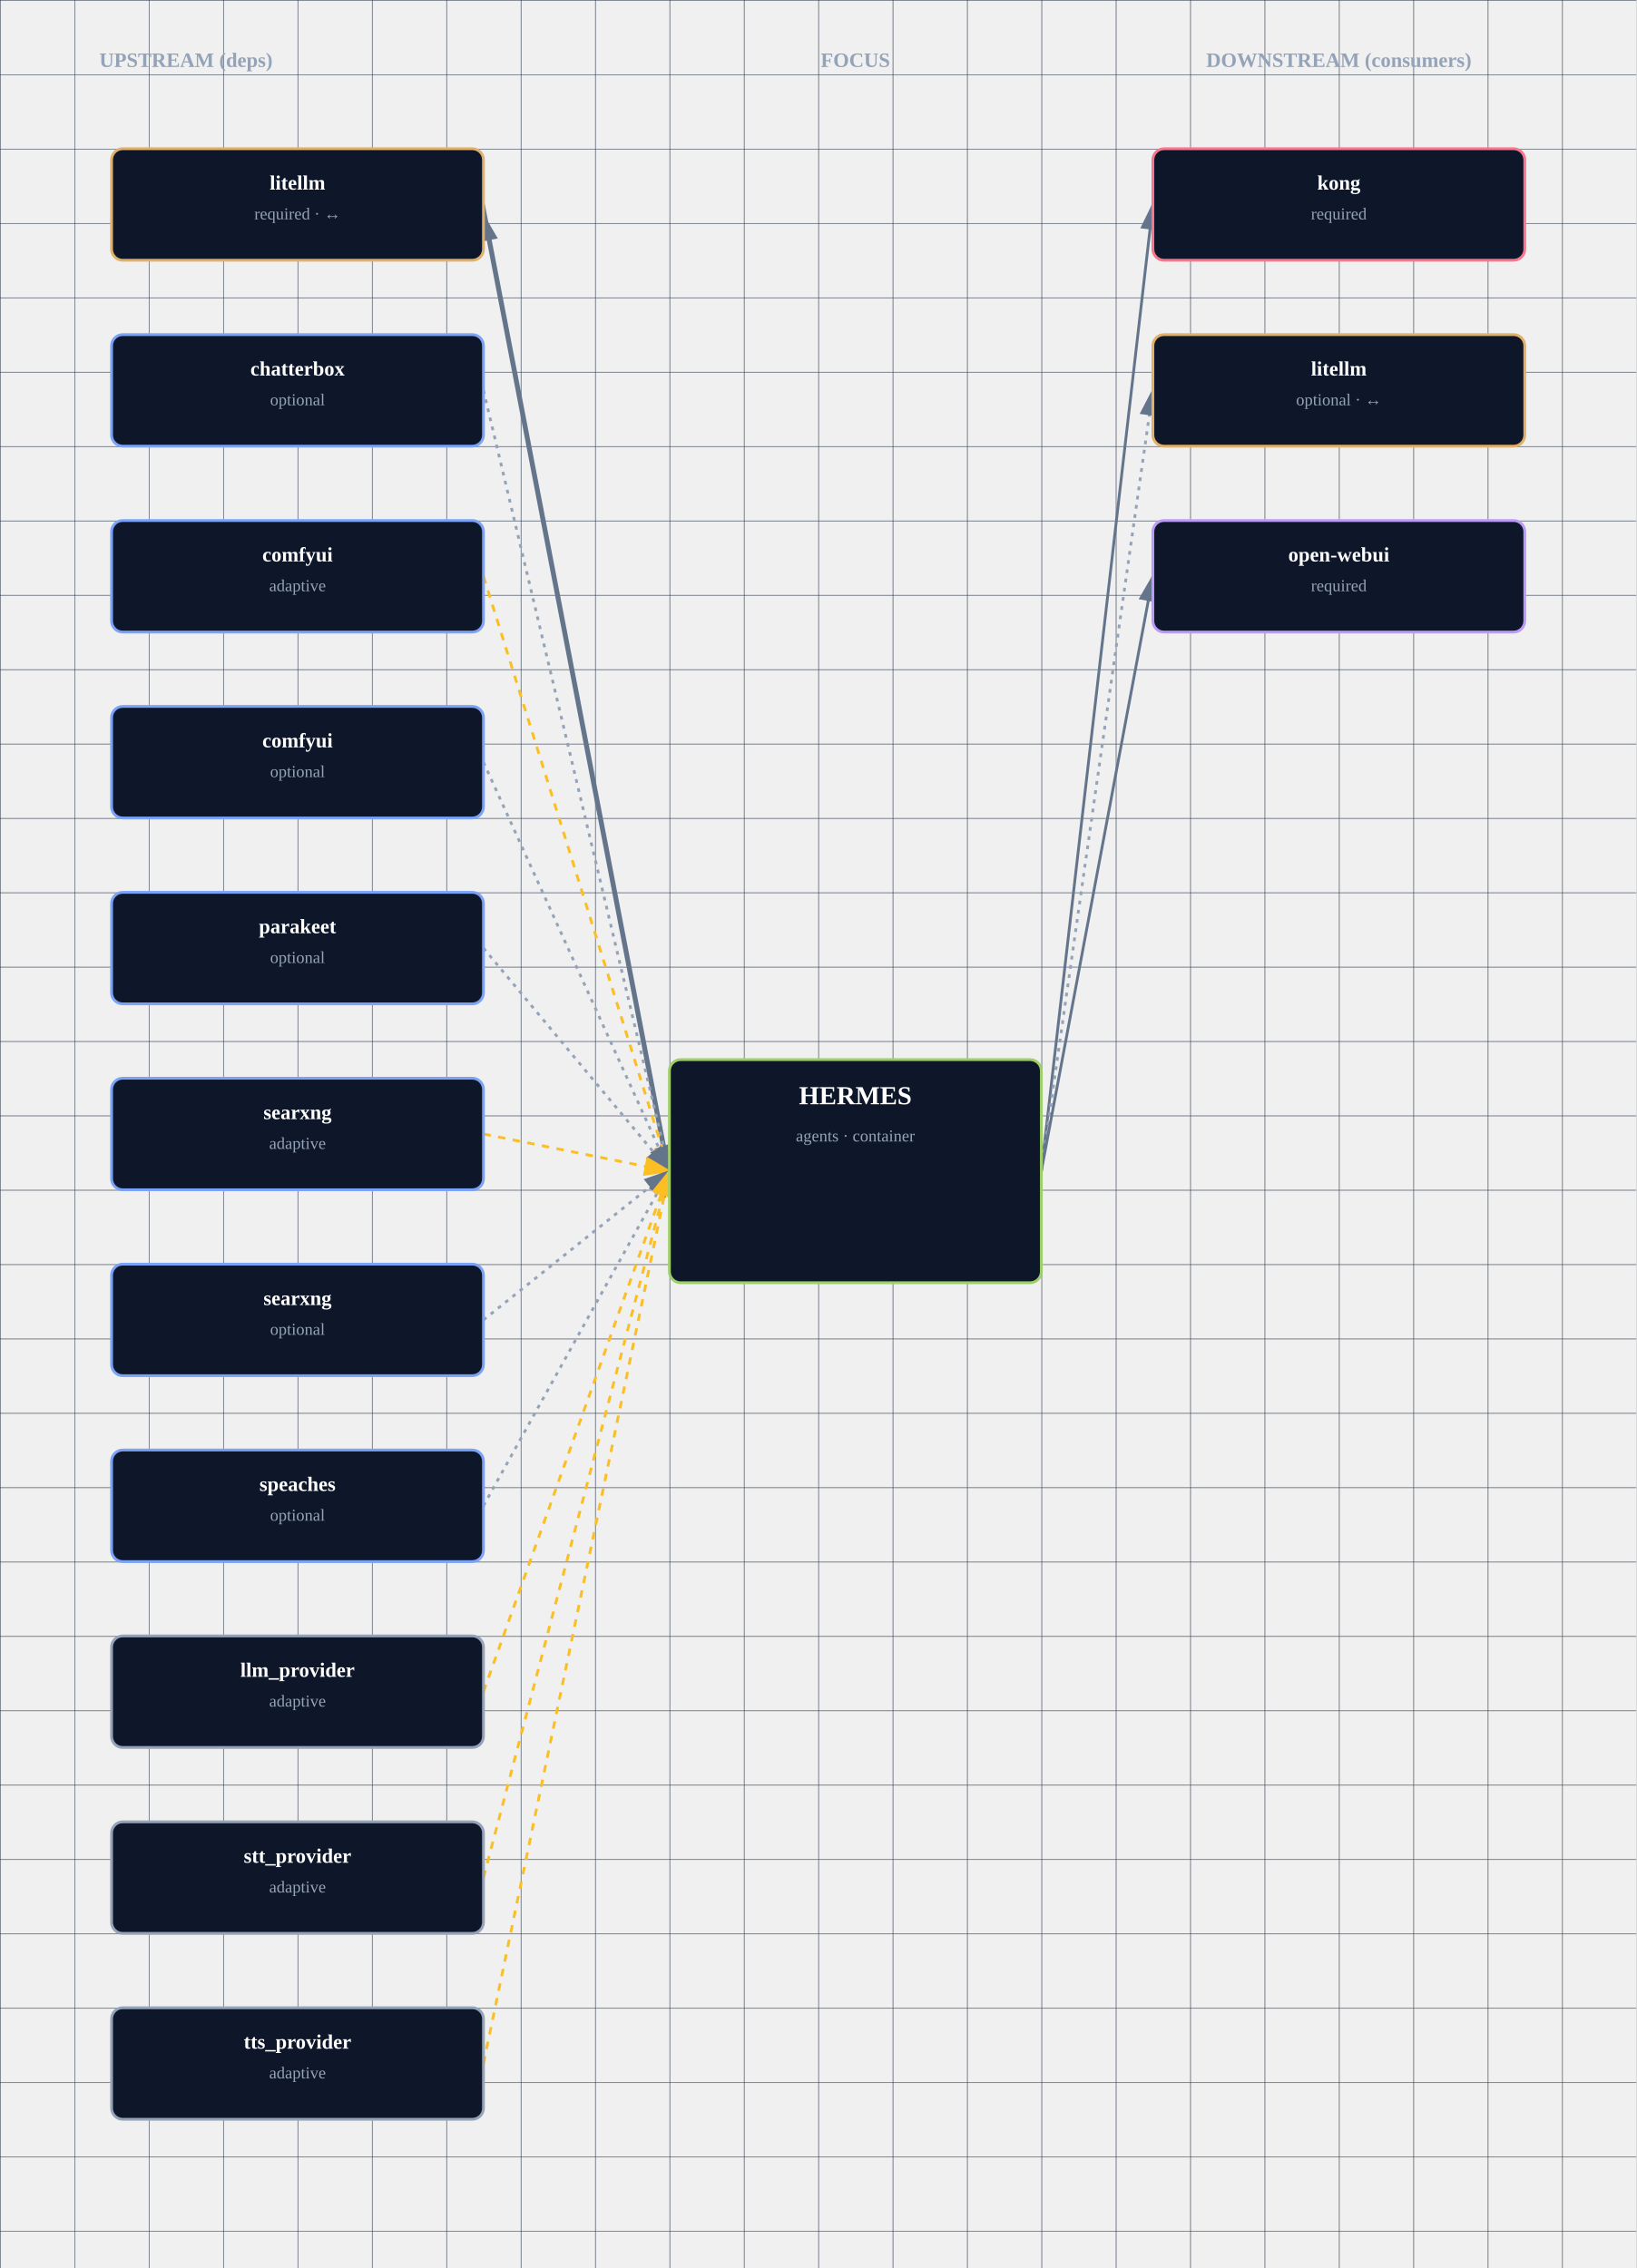
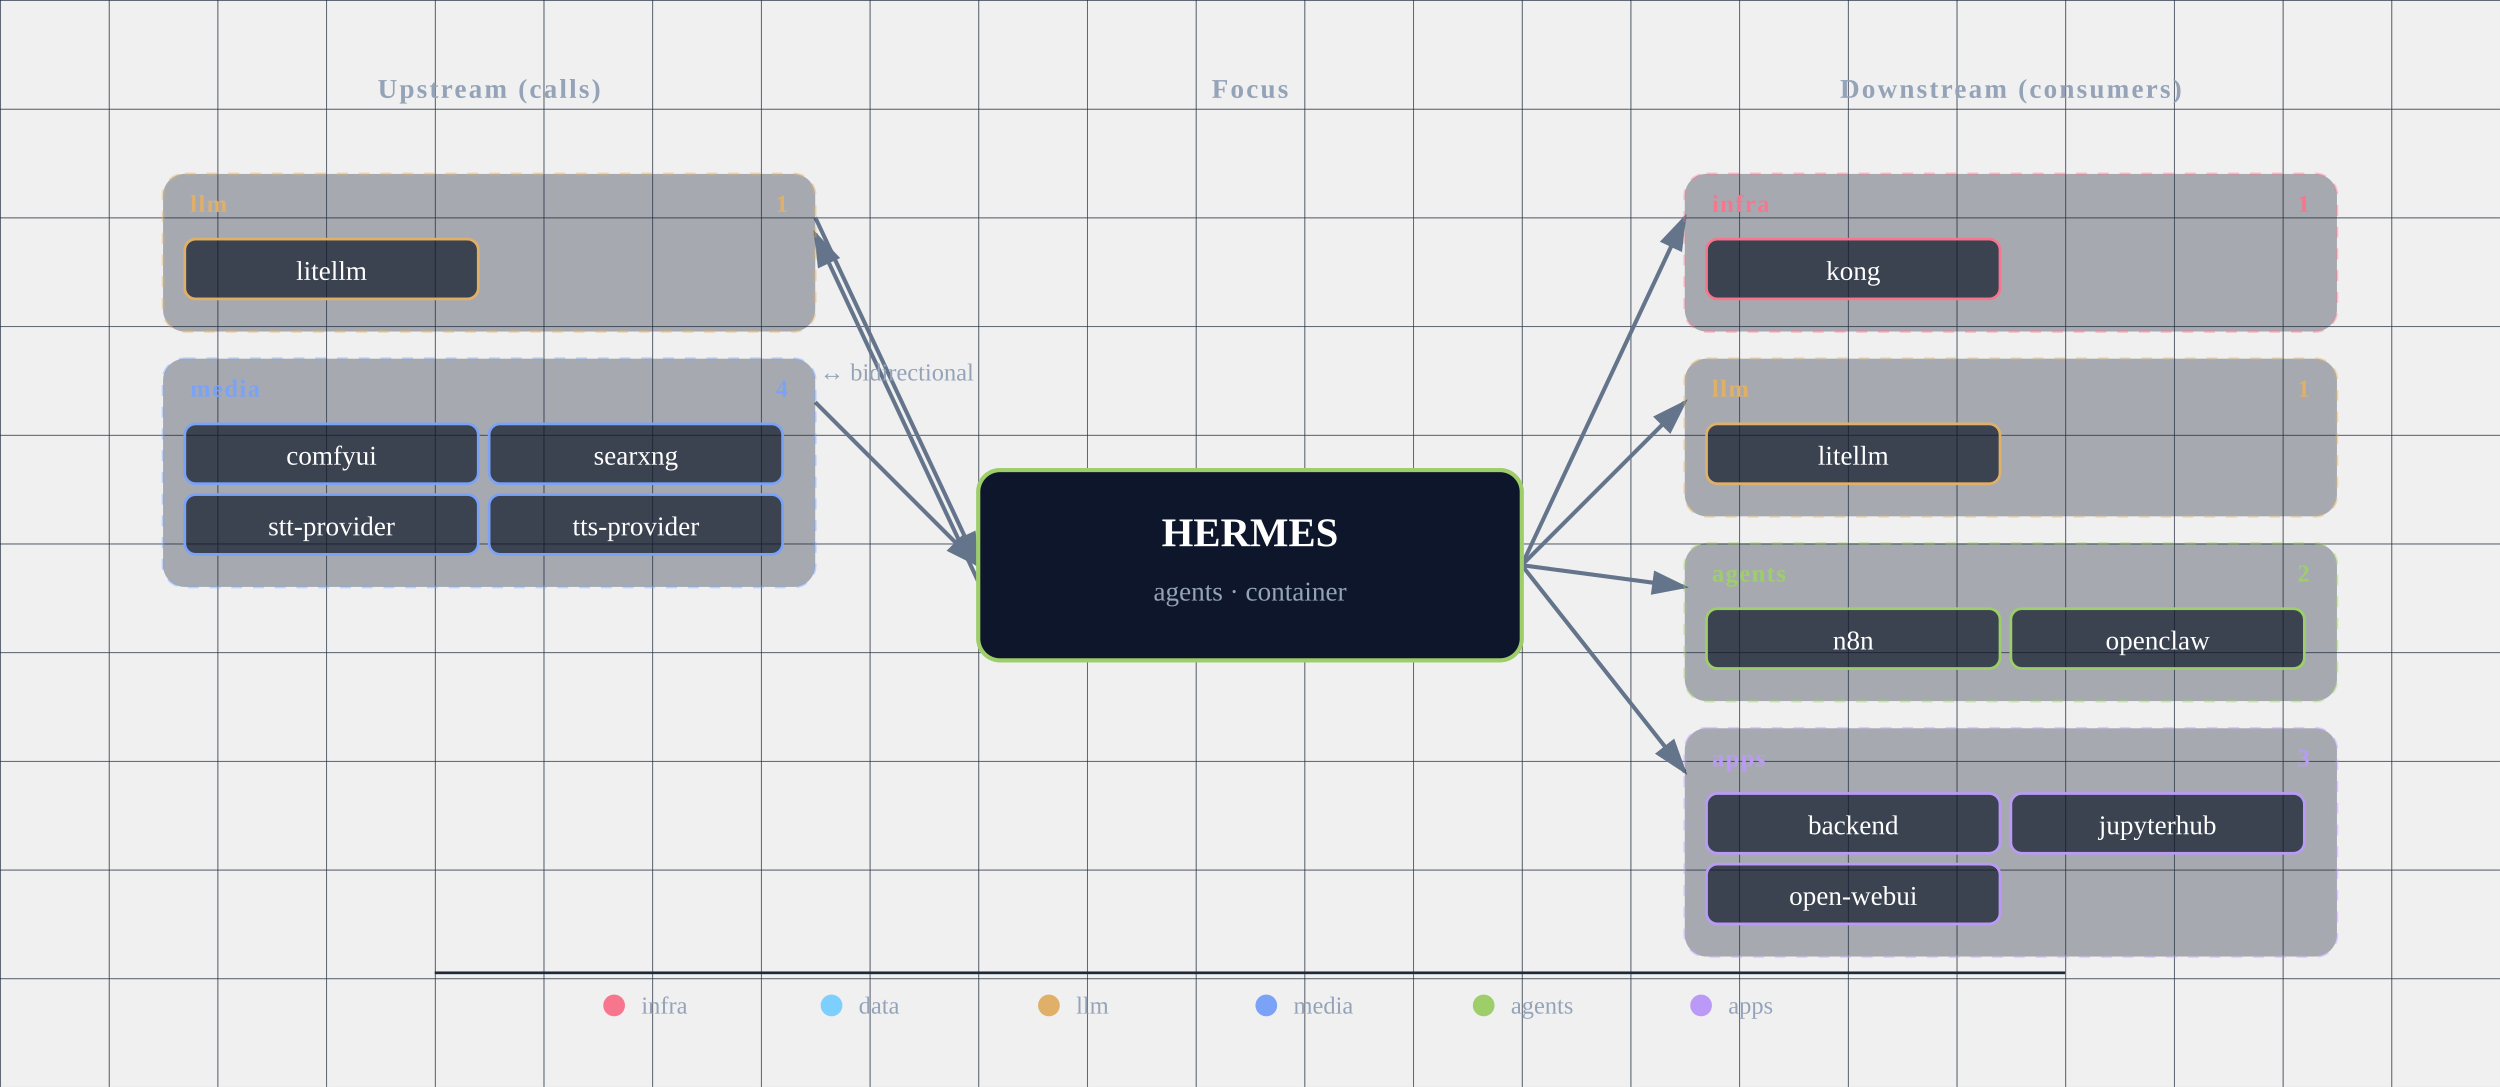
- <svg xmlns="http://www.w3.org/2000/svg" viewBox="0 0 880 1220">
+ <svg xmlns="http://www.w3.org/2000/svg" viewBox="0 0 920 400">
  <defs>
    <pattern id="grid" width="40" height="40" patternUnits="userSpaceOnUse">
      <path d="M 40 0 L 0 0 0 40" fill="none" stroke="#1e293b" stroke-width="0.5" />
    </pattern>
-     <marker id="arrowhead-solid" markerWidth="10" markerHeight="7" refX="9" refY="3.5" orient="auto">
-       <polygon points="0 0, 10 3.5, 0 7" fill="#64748b" />
+     <marker id="arrowhead" markerWidth="9" markerHeight="6" refX="8" refY="3" orient="auto">
+       <polygon points="0 0, 9 3, 0 6" fill="#64748b" />
    </marker>
-     <marker id="arrowhead-dashed" markerWidth="10" markerHeight="7" refX="9" refY="3.5" orient="auto">
-       <polygon points="0 0, 10 3.5, 0 7" fill="#fbbf24" />
-     </marker>
+     <filter id="focus-glow" x="-50%" y="-50%" width="200%" height="200%">
+       <feGaussianBlur in="SourceAlpha" stdDeviation="6" />
+       <feFlood flood-color="#9ece6a" flood-opacity="0.6" />
+       <feComposite in2="SourceAlpha" operator="in" />
+       <feMerge>
+         <feMergeNode />
+         <feMergeNode in="SourceGraphic" />
+       </feMerge>
+     </filter>
  </defs>
-   <rect width="880" height="1220" fill="url(#grid)" />
-   <text x="100" y="36" fill="#94a3b8" font-size="11" font-weight="600" text-anchor="middle">UPSTREAM (deps)</text>
-   <text x="460" y="36" fill="#94a3b8" font-size="11" font-weight="600" text-anchor="middle">FOCUS</text>
-   <text x="720" y="36" fill="#94a3b8" font-size="11" font-weight="600" text-anchor="middle">DOWNSTREAM (consumers)</text>
-   <line x1="260" y1="110" x2="360" y2="630" stroke="#64748b" stroke-width="1.5" marker-end="url(#arrowhead-solid)" />
-   <line x1="360" y1="636" x2="260" y2="116" stroke="#64748b" stroke-width="1.5" marker-end="url(#arrowhead-solid)" />
-   <line x1="260" y1="210" x2="360" y2="630" stroke="#94a3b8" stroke-width="1.5" stroke-dasharray="2,3" marker-end="url(#arrowhead-solid)" />
-   <line x1="260" y1="310" x2="360" y2="630" stroke="#fbbf24" stroke-width="1.5" stroke-dasharray="4,4" marker-end="url(#arrowhead-dashed)" />
-   <line x1="260" y1="410" x2="360" y2="630" stroke="#94a3b8" stroke-width="1.5" stroke-dasharray="2,3" marker-end="url(#arrowhead-solid)" />
-   <line x1="260" y1="510" x2="360" y2="630" stroke="#94a3b8" stroke-width="1.5" stroke-dasharray="2,3" marker-end="url(#arrowhead-solid)" />
-   <line x1="260" y1="610" x2="360" y2="630" stroke="#fbbf24" stroke-width="1.5" stroke-dasharray="4,4" marker-end="url(#arrowhead-dashed)" />
-   <line x1="260" y1="710" x2="360" y2="630" stroke="#94a3b8" stroke-width="1.5" stroke-dasharray="2,3" marker-end="url(#arrowhead-solid)" />
-   <line x1="260" y1="810" x2="360" y2="630" stroke="#94a3b8" stroke-width="1.5" stroke-dasharray="2,3" marker-end="url(#arrowhead-solid)" />
-   <line x1="260" y1="910" x2="360" y2="630" stroke="#fbbf24" stroke-width="1.5" stroke-dasharray="4,4" marker-end="url(#arrowhead-dashed)" />
-   <line x1="260" y1="1010" x2="360" y2="630" stroke="#fbbf24" stroke-width="1.5" stroke-dasharray="4,4" marker-end="url(#arrowhead-dashed)" />
-   <line x1="260" y1="1110" x2="360" y2="630" stroke="#fbbf24" stroke-width="1.5" stroke-dasharray="4,4" marker-end="url(#arrowhead-dashed)" />
-   <line x1="560" y1="630" x2="620" y2="110" stroke="#64748b" stroke-width="1.5" marker-end="url(#arrowhead-solid)" />
-   <line x1="560" y1="630" x2="620" y2="210" stroke="#94a3b8" stroke-width="1.5" stroke-dasharray="2,3" marker-end="url(#arrowhead-solid)" />
-   <line x1="560" y1="630" x2="620" y2="310" stroke="#64748b" stroke-width="1.5" marker-end="url(#arrowhead-solid)" />
-   <g class="box-required">
-     <rect x="60" y="80" width="200" height="60" rx="6" fill="#0f172a" />
-     <rect x="60" y="80" width="200" height="60" rx="6" fill="rgba(15, 23, 42, 0.7)" stroke="#e0af68" stroke-width="1.5" />
-     <text x="160" y="102" fill="white" font-size="11" font-weight="600" text-anchor="middle">litellm</text>
-     <text x="160" y="118" fill="#94a3b8" font-size="9" text-anchor="middle">required · ↔</text>
+   <rect width="920" height="400" fill="url(#grid)" />
+   <text x="180" y="36" fill="#94a3b8" font-size="10" font-weight="600" text-anchor="middle" letter-spacing="0.08em">Upstream (calls)</text>
+   <text x="460" y="36" fill="#94a3b8" font-size="10" font-weight="600" text-anchor="middle" letter-spacing="0.08em">Focus</text>
+   <text x="740" y="36" fill="#94a3b8" font-size="10" font-weight="600" text-anchor="middle" letter-spacing="0.08em">Downstream (consumers)</text>
+   <line x1="300" y1="80" x2="360" y2="208" stroke="#64748b" stroke-width="1.5" marker-end="url(#arrowhead)" />
+   <line x1="360" y1="214" x2="300" y2="86" stroke="#64748b" stroke-width="1.5" marker-end="url(#arrowhead)" />
+   <text x="330" y="140" fill="#94a3b8" font-size="9" text-anchor="middle">↔ bidirectional</text>
+   <line x1="300" y1="148" x2="360" y2="208" stroke="#64748b" stroke-width="1.5" marker-end="url(#arrowhead)" />
+   <line x1="560" y1="208" x2="620" y2="80" stroke="#64748b" stroke-width="1.5" marker-end="url(#arrowhead)" />
+   <line x1="560" y1="208" x2="620" y2="148" stroke="#64748b" stroke-width="1.5" marker-end="url(#arrowhead)" />
+   <line x1="560" y1="208" x2="620" y2="216" stroke="#64748b" stroke-width="1.5" marker-end="url(#arrowhead)" />
+   <line x1="560" y1="208" x2="620" y2="284" stroke="#64748b" stroke-width="1.5" marker-end="url(#arrowhead)" />
+   <g>
+     <g class="cluster">
+       <rect x="60" y="64" width="240" height="58" rx="8" fill="rgba(30,41,59,0.35)" stroke="#e0af68" stroke-width="1" stroke-dasharray="4,4" stroke-opacity="0.4" />
+       <text x="70" y="78" fill="#e0af68" font-size="9" font-weight="700" text-anchor="start" style="letter-spacing:0.06em;text-transform:uppercase;">llm</text>
+       <text x="290" y="78" fill="#e0af68" font-size="9" font-weight="600" text-anchor="end">1</text>
+     </g>
+     <g>
+       <rect x="68" y="88" width="108" height="22" rx="4" fill="rgba(15,23,42,0.7)" stroke="#e0af68" stroke-width="1" />
+       <text x="122" y="103" fill="white" font-size="10" text-anchor="middle">litellm</text>
+     </g>
+     <g class="cluster">
+       <rect x="60" y="132" width="240" height="84" rx="8" fill="rgba(30,41,59,0.35)" stroke="#7aa2f7" stroke-width="1" stroke-dasharray="4,4" stroke-opacity="0.4" />
+       <text x="70" y="146" fill="#7aa2f7" font-size="9" font-weight="700" text-anchor="start" style="letter-spacing:0.06em;text-transform:uppercase;">media</text>
+       <text x="290" y="146" fill="#7aa2f7" font-size="9" font-weight="600" text-anchor="end">4</text>
+     </g>
+     <g>
+       <rect x="68" y="156" width="108" height="22" rx="4" fill="rgba(15,23,42,0.7)" stroke="#7aa2f7" stroke-width="1" />
+       <text x="122" y="171" fill="white" font-size="10" text-anchor="middle">comfyui</text>
+     </g>
+     <g>
+       <rect x="180" y="156" width="108" height="22" rx="4" fill="rgba(15,23,42,0.7)" stroke="#7aa2f7" stroke-width="1" />
+       <text x="234" y="171" fill="white" font-size="10" text-anchor="middle">searxng</text>
+     </g>
+     <g>
+       <rect x="68" y="182" width="108" height="22" rx="4" fill="rgba(15,23,42,0.7)" stroke="#7aa2f7" stroke-width="1" />
+       <text x="122" y="197" fill="white" font-size="10" text-anchor="middle">stt-provider</text>
+     </g>
+     <g>
+       <rect x="180" y="182" width="108" height="22" rx="4" fill="rgba(15,23,42,0.7)" stroke="#7aa2f7" stroke-width="1" />
+       <text x="234" y="197" fill="white" font-size="10" text-anchor="middle">tts-provider</text>
+     </g>
  </g>
-   <g class="box-optional">
-     <rect x="60" y="180" width="200" height="60" rx="6" fill="#0f172a" />
-     <rect x="60" y="180" width="200" height="60" rx="6" fill="rgba(15, 23, 42, 0.7)" stroke="#7aa2f7" stroke-width="1.5" />
-     <text x="160" y="202" fill="white" font-size="11" font-weight="600" text-anchor="middle">chatterbox</text>
-     <text x="160" y="218" fill="#94a3b8" font-size="9" text-anchor="middle">optional</text>
+   <g>
+     <g class="cluster">
+       <rect x="620" y="64" width="240" height="58" rx="8" fill="rgba(30,41,59,0.35)" stroke="#f7768e" stroke-width="1" stroke-dasharray="4,4" stroke-opacity="0.4" />
+       <text x="630" y="78" fill="#f7768e" font-size="9" font-weight="700" text-anchor="start" style="letter-spacing:0.06em;text-transform:uppercase;">infra</text>
+       <text x="850" y="78" fill="#f7768e" font-size="9" font-weight="600" text-anchor="end">1</text>
+     </g>
+     <g>
+       <rect x="628" y="88" width="108" height="22" rx="4" fill="rgba(15,23,42,0.7)" stroke="#f7768e" stroke-width="1" />
+       <text x="682" y="103" fill="white" font-size="10" text-anchor="middle">kong</text>
+     </g>
+     <g class="cluster">
+       <rect x="620" y="132" width="240" height="58" rx="8" fill="rgba(30,41,59,0.35)" stroke="#e0af68" stroke-width="1" stroke-dasharray="4,4" stroke-opacity="0.4" />
+       <text x="630" y="146" fill="#e0af68" font-size="9" font-weight="700" text-anchor="start" style="letter-spacing:0.06em;text-transform:uppercase;">llm</text>
+       <text x="850" y="146" fill="#e0af68" font-size="9" font-weight="600" text-anchor="end">1</text>
+     </g>
+     <g>
+       <rect x="628" y="156" width="108" height="22" rx="4" fill="rgba(15,23,42,0.7)" stroke="#e0af68" stroke-width="1" />
+       <text x="682" y="171" fill="white" font-size="10" text-anchor="middle">litellm</text>
+     </g>
+     <g class="cluster">
+       <rect x="620" y="200" width="240" height="58" rx="8" fill="rgba(30,41,59,0.35)" stroke="#9ece6a" stroke-width="1" stroke-dasharray="4,4" stroke-opacity="0.4" />
+       <text x="630" y="214" fill="#9ece6a" font-size="9" font-weight="700" text-anchor="start" style="letter-spacing:0.06em;text-transform:uppercase;">agents</text>
+       <text x="850" y="214" fill="#9ece6a" font-size="9" font-weight="600" text-anchor="end">2</text>
+     </g>
+     <g>
+       <rect x="628" y="224" width="108" height="22" rx="4" fill="rgba(15,23,42,0.7)" stroke="#9ece6a" stroke-width="1" />
+       <text x="682" y="239" fill="white" font-size="10" text-anchor="middle">n8n</text>
+     </g>
+     <g>
+       <rect x="740" y="224" width="108" height="22" rx="4" fill="rgba(15,23,42,0.7)" stroke="#9ece6a" stroke-width="1" />
+       <text x="794" y="239" fill="white" font-size="10" text-anchor="middle">openclaw</text>
+     </g>
+     <g class="cluster">
+       <rect x="620" y="268" width="240" height="84" rx="8" fill="rgba(30,41,59,0.35)" stroke="#bb9af7" stroke-width="1" stroke-dasharray="4,4" stroke-opacity="0.4" />
+       <text x="630" y="282" fill="#bb9af7" font-size="9" font-weight="700" text-anchor="start" style="letter-spacing:0.06em;text-transform:uppercase;">apps</text>
+       <text x="850" y="282" fill="#bb9af7" font-size="9" font-weight="600" text-anchor="end">3</text>
+     </g>
+     <g>
+       <rect x="628" y="292" width="108" height="22" rx="4" fill="rgba(15,23,42,0.7)" stroke="#bb9af7" stroke-width="1" />
+       <text x="682" y="307" fill="white" font-size="10" text-anchor="middle">backend</text>
+     </g>
+     <g>
+       <rect x="740" y="292" width="108" height="22" rx="4" fill="rgba(15,23,42,0.7)" stroke="#bb9af7" stroke-width="1" />
+       <text x="794" y="307" fill="white" font-size="10" text-anchor="middle">jupyterhub</text>
+     </g>
+     <g>
+       <rect x="628" y="318" width="108" height="22" rx="4" fill="rgba(15,23,42,0.7)" stroke="#bb9af7" stroke-width="1" />
+       <text x="682" y="333" fill="white" font-size="10" text-anchor="middle">open-webui</text>
+     </g>
  </g>
-   <g class="box-adaptive">
-     <rect x="60" y="280" width="200" height="60" rx="6" fill="#0f172a" />
-     <rect x="60" y="280" width="200" height="60" rx="6" fill="rgba(15, 23, 42, 0.7)" stroke="#7aa2f7" stroke-width="1.5" />
-     <text x="160" y="302" fill="white" font-size="11" font-weight="600" text-anchor="middle">comfyui</text>
-     <text x="160" y="318" fill="#94a3b8" font-size="9" text-anchor="middle">adaptive</text>
+   <g class="focus" filter="url(#focus-glow)">
+     <rect x="360" y="173" width="200" height="70" rx="8" fill="#0f172a" stroke="#9ece6a" stroke-width="1.5" />
+     <text x="460" y="201" fill="white" font-size="15" font-weight="700" text-anchor="middle">HERMES</text>
+     <text x="460" y="221" fill="#94a3b8" font-size="10" text-anchor="middle">agents · container</text>
  </g>
-   <g class="box-optional">
-     <rect x="60" y="380" width="200" height="60" rx="6" fill="#0f172a" />
-     <rect x="60" y="380" width="200" height="60" rx="6" fill="rgba(15, 23, 42, 0.7)" stroke="#7aa2f7" stroke-width="1.5" />
-     <text x="160" y="402" fill="white" font-size="11" font-weight="600" text-anchor="middle">comfyui</text>
-     <text x="160" y="418" fill="#94a3b8" font-size="9" text-anchor="middle">optional</text>
-   </g>
-   <g class="box-optional">
-     <rect x="60" y="480" width="200" height="60" rx="6" fill="#0f172a" />
-     <rect x="60" y="480" width="200" height="60" rx="6" fill="rgba(15, 23, 42, 0.7)" stroke="#7aa2f7" stroke-width="1.5" />
-     <text x="160" y="502" fill="white" font-size="11" font-weight="600" text-anchor="middle">parakeet</text>
-     <text x="160" y="518" fill="#94a3b8" font-size="9" text-anchor="middle">optional</text>
-   </g>
-   <g class="box-adaptive">
-     <rect x="60" y="580" width="200" height="60" rx="6" fill="#0f172a" />
-     <rect x="60" y="580" width="200" height="60" rx="6" fill="rgba(15, 23, 42, 0.7)" stroke="#7aa2f7" stroke-width="1.5" />
-     <text x="160" y="602" fill="white" font-size="11" font-weight="600" text-anchor="middle">searxng</text>
-     <text x="160" y="618" fill="#94a3b8" font-size="9" text-anchor="middle">adaptive</text>
-   </g>
-   <g class="box-optional">
-     <rect x="60" y="680" width="200" height="60" rx="6" fill="#0f172a" />
-     <rect x="60" y="680" width="200" height="60" rx="6" fill="rgba(15, 23, 42, 0.7)" stroke="#7aa2f7" stroke-width="1.5" />
-     <text x="160" y="702" fill="white" font-size="11" font-weight="600" text-anchor="middle">searxng</text>
-     <text x="160" y="718" fill="#94a3b8" font-size="9" text-anchor="middle">optional</text>
-   </g>
-   <g class="box-optional">
-     <rect x="60" y="780" width="200" height="60" rx="6" fill="#0f172a" />
-     <rect x="60" y="780" width="200" height="60" rx="6" fill="rgba(15, 23, 42, 0.7)" stroke="#7aa2f7" stroke-width="1.5" />
-     <text x="160" y="802" fill="white" font-size="11" font-weight="600" text-anchor="middle">speaches</text>
-     <text x="160" y="818" fill="#94a3b8" font-size="9" text-anchor="middle">optional</text>
-   </g>
-   <g class="box-adaptive">
-     <rect x="60" y="880" width="200" height="60" rx="6" fill="#0f172a" />
-     <rect x="60" y="880" width="200" height="60" rx="6" fill="rgba(15, 23, 42, 0.7)" stroke="#94a3b8" stroke-width="1.5" />
-     <text x="160" y="902" fill="white" font-size="11" font-weight="600" text-anchor="middle">llm_provider</text>
-     <text x="160" y="918" fill="#94a3b8" font-size="9" text-anchor="middle">adaptive</text>
-   </g>
-   <g class="box-adaptive">
-     <rect x="60" y="980" width="200" height="60" rx="6" fill="#0f172a" />
-     <rect x="60" y="980" width="200" height="60" rx="6" fill="rgba(15, 23, 42, 0.7)" stroke="#94a3b8" stroke-width="1.5" />
-     <text x="160" y="1002" fill="white" font-size="11" font-weight="600" text-anchor="middle">stt_provider</text>
-     <text x="160" y="1018" fill="#94a3b8" font-size="9" text-anchor="middle">adaptive</text>
-   </g>
-   <g class="box-adaptive">
-     <rect x="60" y="1080" width="200" height="60" rx="6" fill="#0f172a" />
-     <rect x="60" y="1080" width="200" height="60" rx="6" fill="rgba(15, 23, 42, 0.7)" stroke="#94a3b8" stroke-width="1.5" />
-     <text x="160" y="1102" fill="white" font-size="11" font-weight="600" text-anchor="middle">tts_provider</text>
-     <text x="160" y="1118" fill="#94a3b8" font-size="9" text-anchor="middle">adaptive</text>
-   </g>
-   <g class="box-focus">
-     <rect x="360" y="570" width="200" height="120" rx="6" fill="#0f172a" />
-     <rect x="360" y="570" width="200" height="120" rx="6" fill="rgba(15, 23, 42, 0.7)" stroke="#9ece6a" stroke-width="1.5" />
-     <text x="460" y="594" fill="white" font-size="14" font-weight="600" text-anchor="middle">HERMES</text>
-     <text x="460" y="614" fill="#94a3b8" font-size="9" text-anchor="middle">agents · container</text>
-   </g>
-   <g class="box-required">
-     <rect x="620" y="80" width="200" height="60" rx="6" fill="#0f172a" />
-     <rect x="620" y="80" width="200" height="60" rx="6" fill="rgba(15, 23, 42, 0.7)" stroke="#f7768e" stroke-width="1.5" />
-     <text x="720" y="102" fill="white" font-size="11" font-weight="600" text-anchor="middle">kong</text>
-     <text x="720" y="118" fill="#94a3b8" font-size="9" text-anchor="middle">required</text>
-   </g>
-   <g class="box-optional">
-     <rect x="620" y="180" width="200" height="60" rx="6" fill="#0f172a" />
-     <rect x="620" y="180" width="200" height="60" rx="6" fill="rgba(15, 23, 42, 0.7)" stroke="#e0af68" stroke-width="1.5" />
-     <text x="720" y="202" fill="white" font-size="11" font-weight="600" text-anchor="middle">litellm</text>
-     <text x="720" y="218" fill="#94a3b8" font-size="9" text-anchor="middle">optional · ↔</text>
-   </g>
-   <g class="box-required">
-     <rect x="620" y="280" width="200" height="60" rx="6" fill="#0f172a" />
-     <rect x="620" y="280" width="200" height="60" rx="6" fill="rgba(15, 23, 42, 0.7)" stroke="#bb9af7" stroke-width="1.5" />
-     <text x="720" y="302" fill="white" font-size="11" font-weight="600" text-anchor="middle">open-webui</text>
-     <text x="720" y="318" fill="#94a3b8" font-size="9" text-anchor="middle">required</text>
+   <g class="legend">
+     <line x1="160" y1="358" x2="760" y2="358" stroke="#1e293b" stroke-width="1" />
+     <circle cx="226" cy="370" r="4" fill="#f7768e" />
+     <text x="236" y="373" fill="#94a3b8" font-size="9" font-weight="400" text-anchor="start">infra</text>
+     <circle cx="306" cy="370" r="4" fill="#7dcfff" />
+     <text x="316" y="373" fill="#94a3b8" font-size="9" font-weight="400" text-anchor="start">data</text>
+     <circle cx="386" cy="370" r="4" fill="#e0af68" />
+     <text x="396" y="373" fill="#94a3b8" font-size="9" font-weight="400" text-anchor="start">llm</text>
+     <circle cx="466" cy="370" r="4" fill="#7aa2f7" />
+     <text x="476" y="373" fill="#94a3b8" font-size="9" font-weight="400" text-anchor="start">media</text>
+     <circle cx="546" cy="370" r="4" fill="#9ece6a" />
+     <text x="556" y="373" fill="#94a3b8" font-size="9" font-weight="400" text-anchor="start">agents</text>
+     <circle cx="626" cy="370" r="4" fill="#bb9af7" />
+     <text x="636" y="373" fill="#94a3b8" font-size="9" font-weight="400" text-anchor="start">apps</text>
  </g>
</svg>
